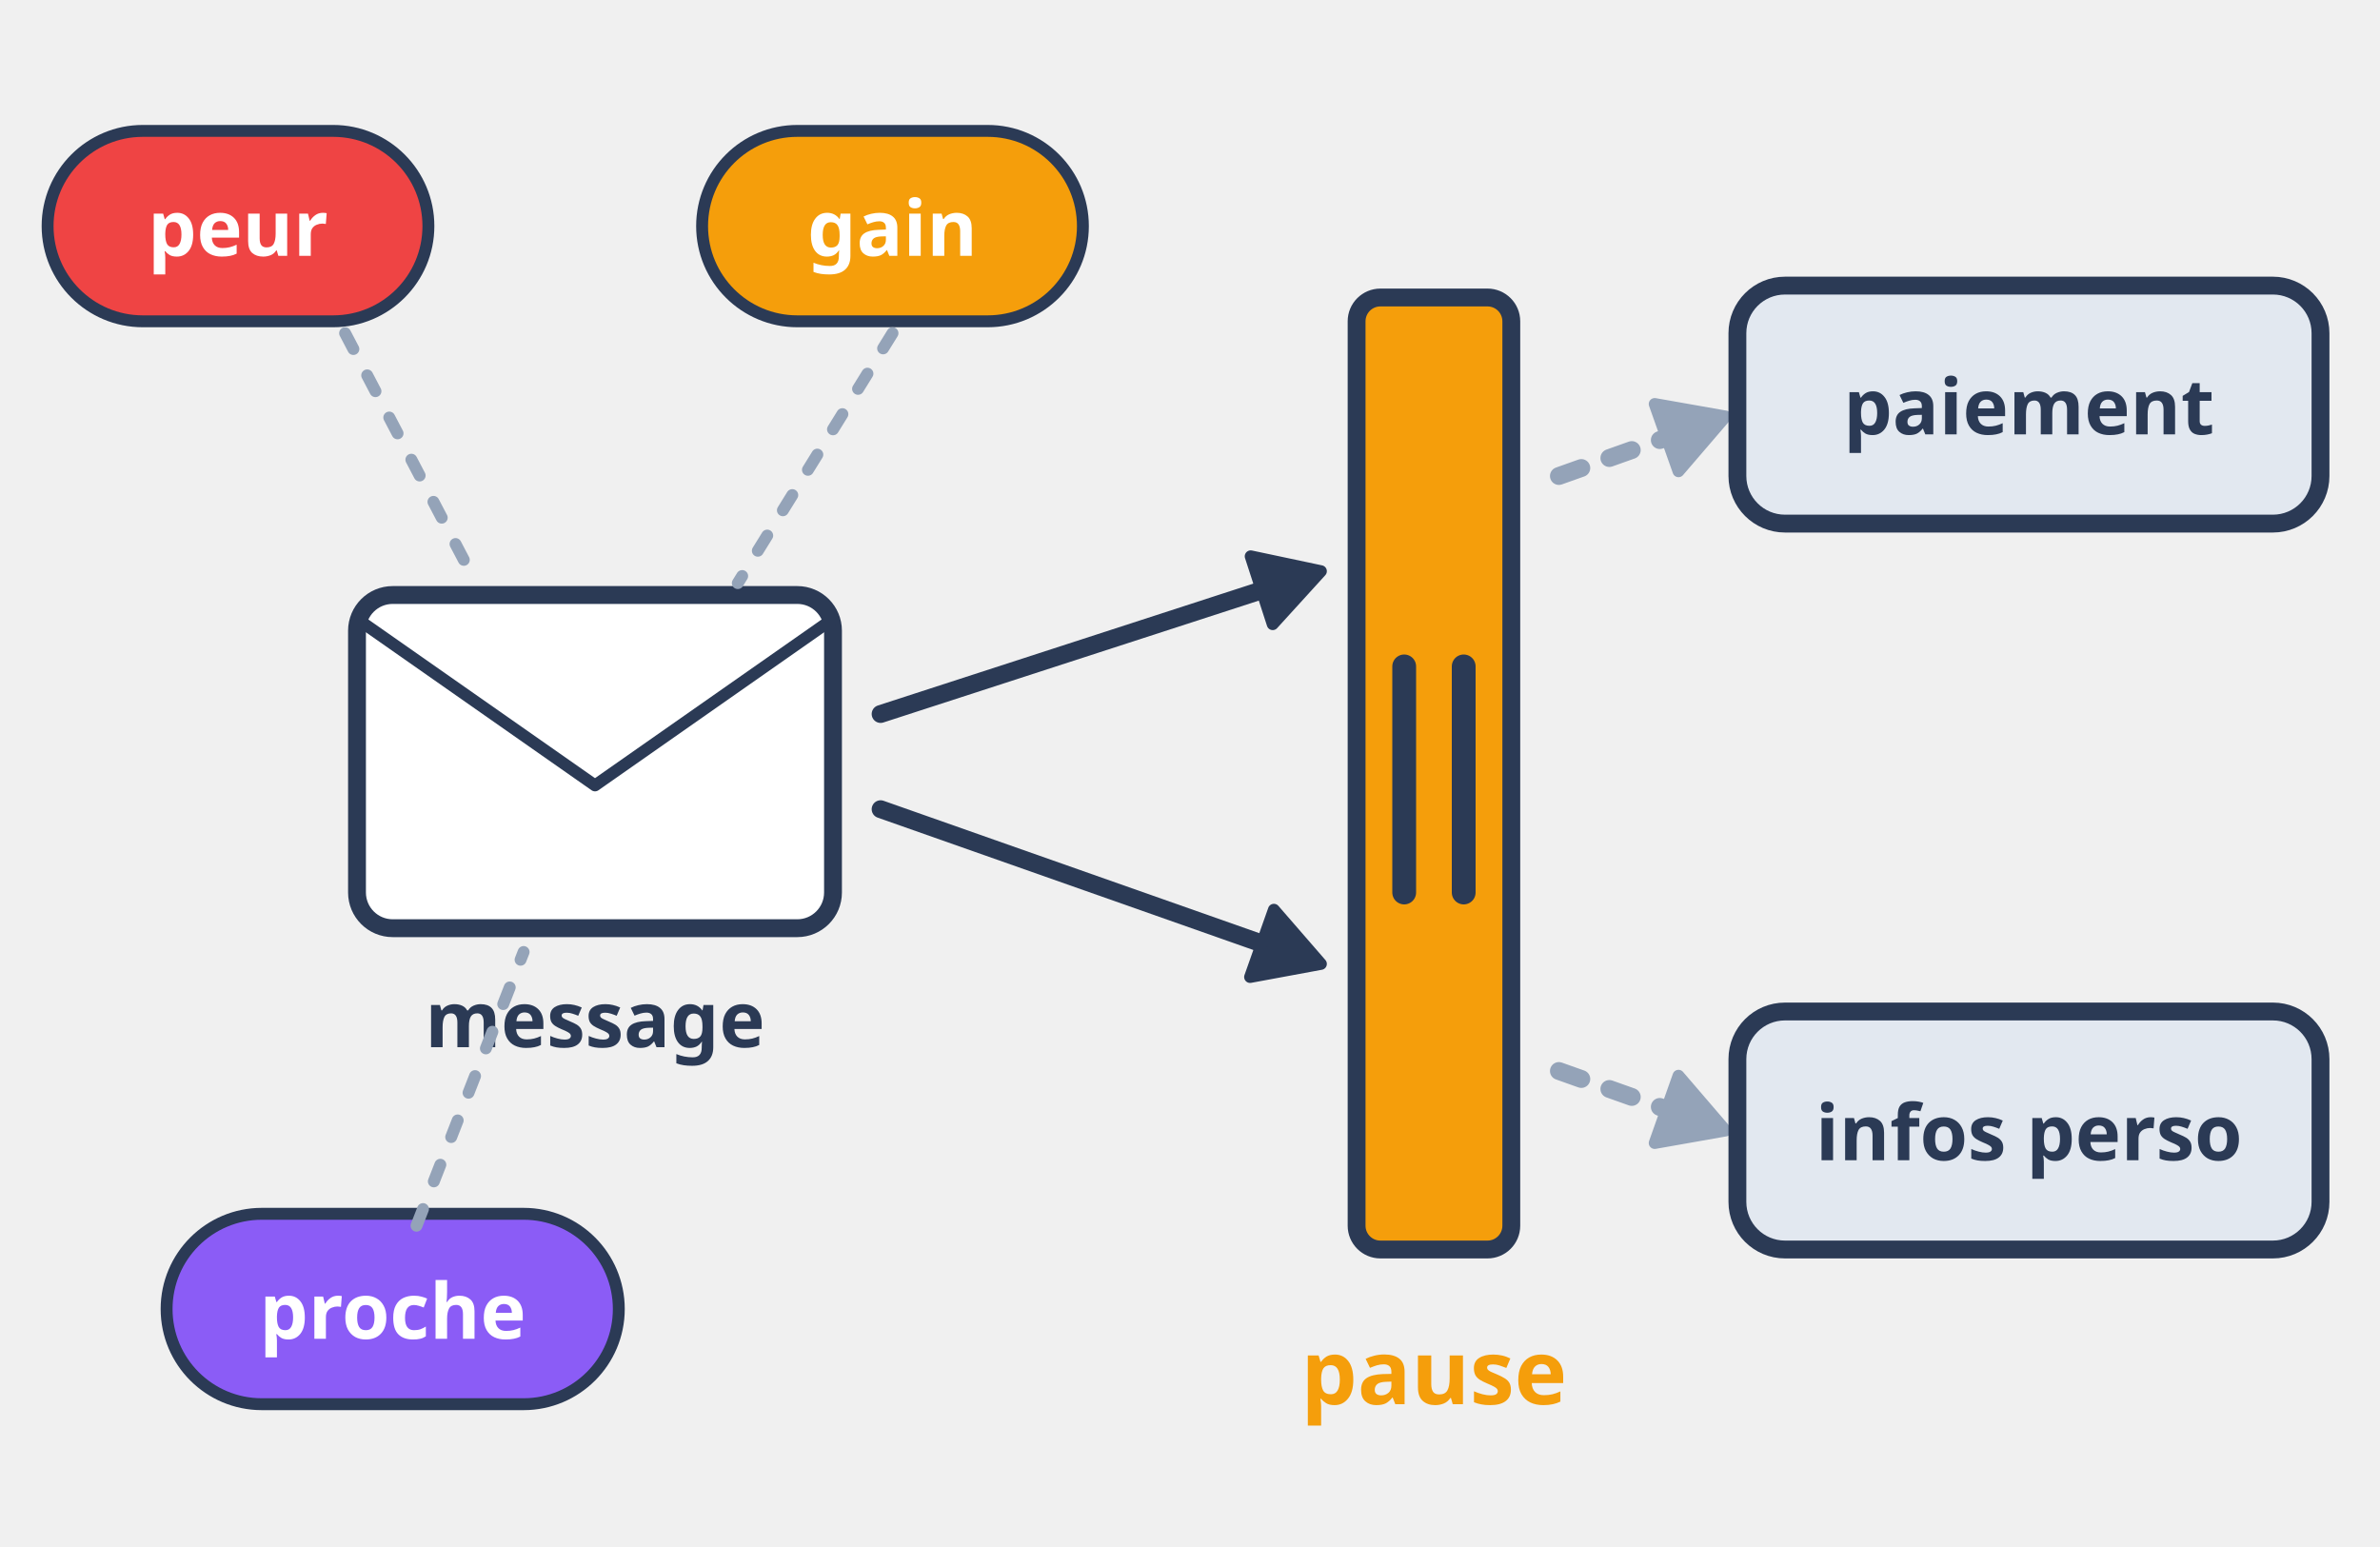
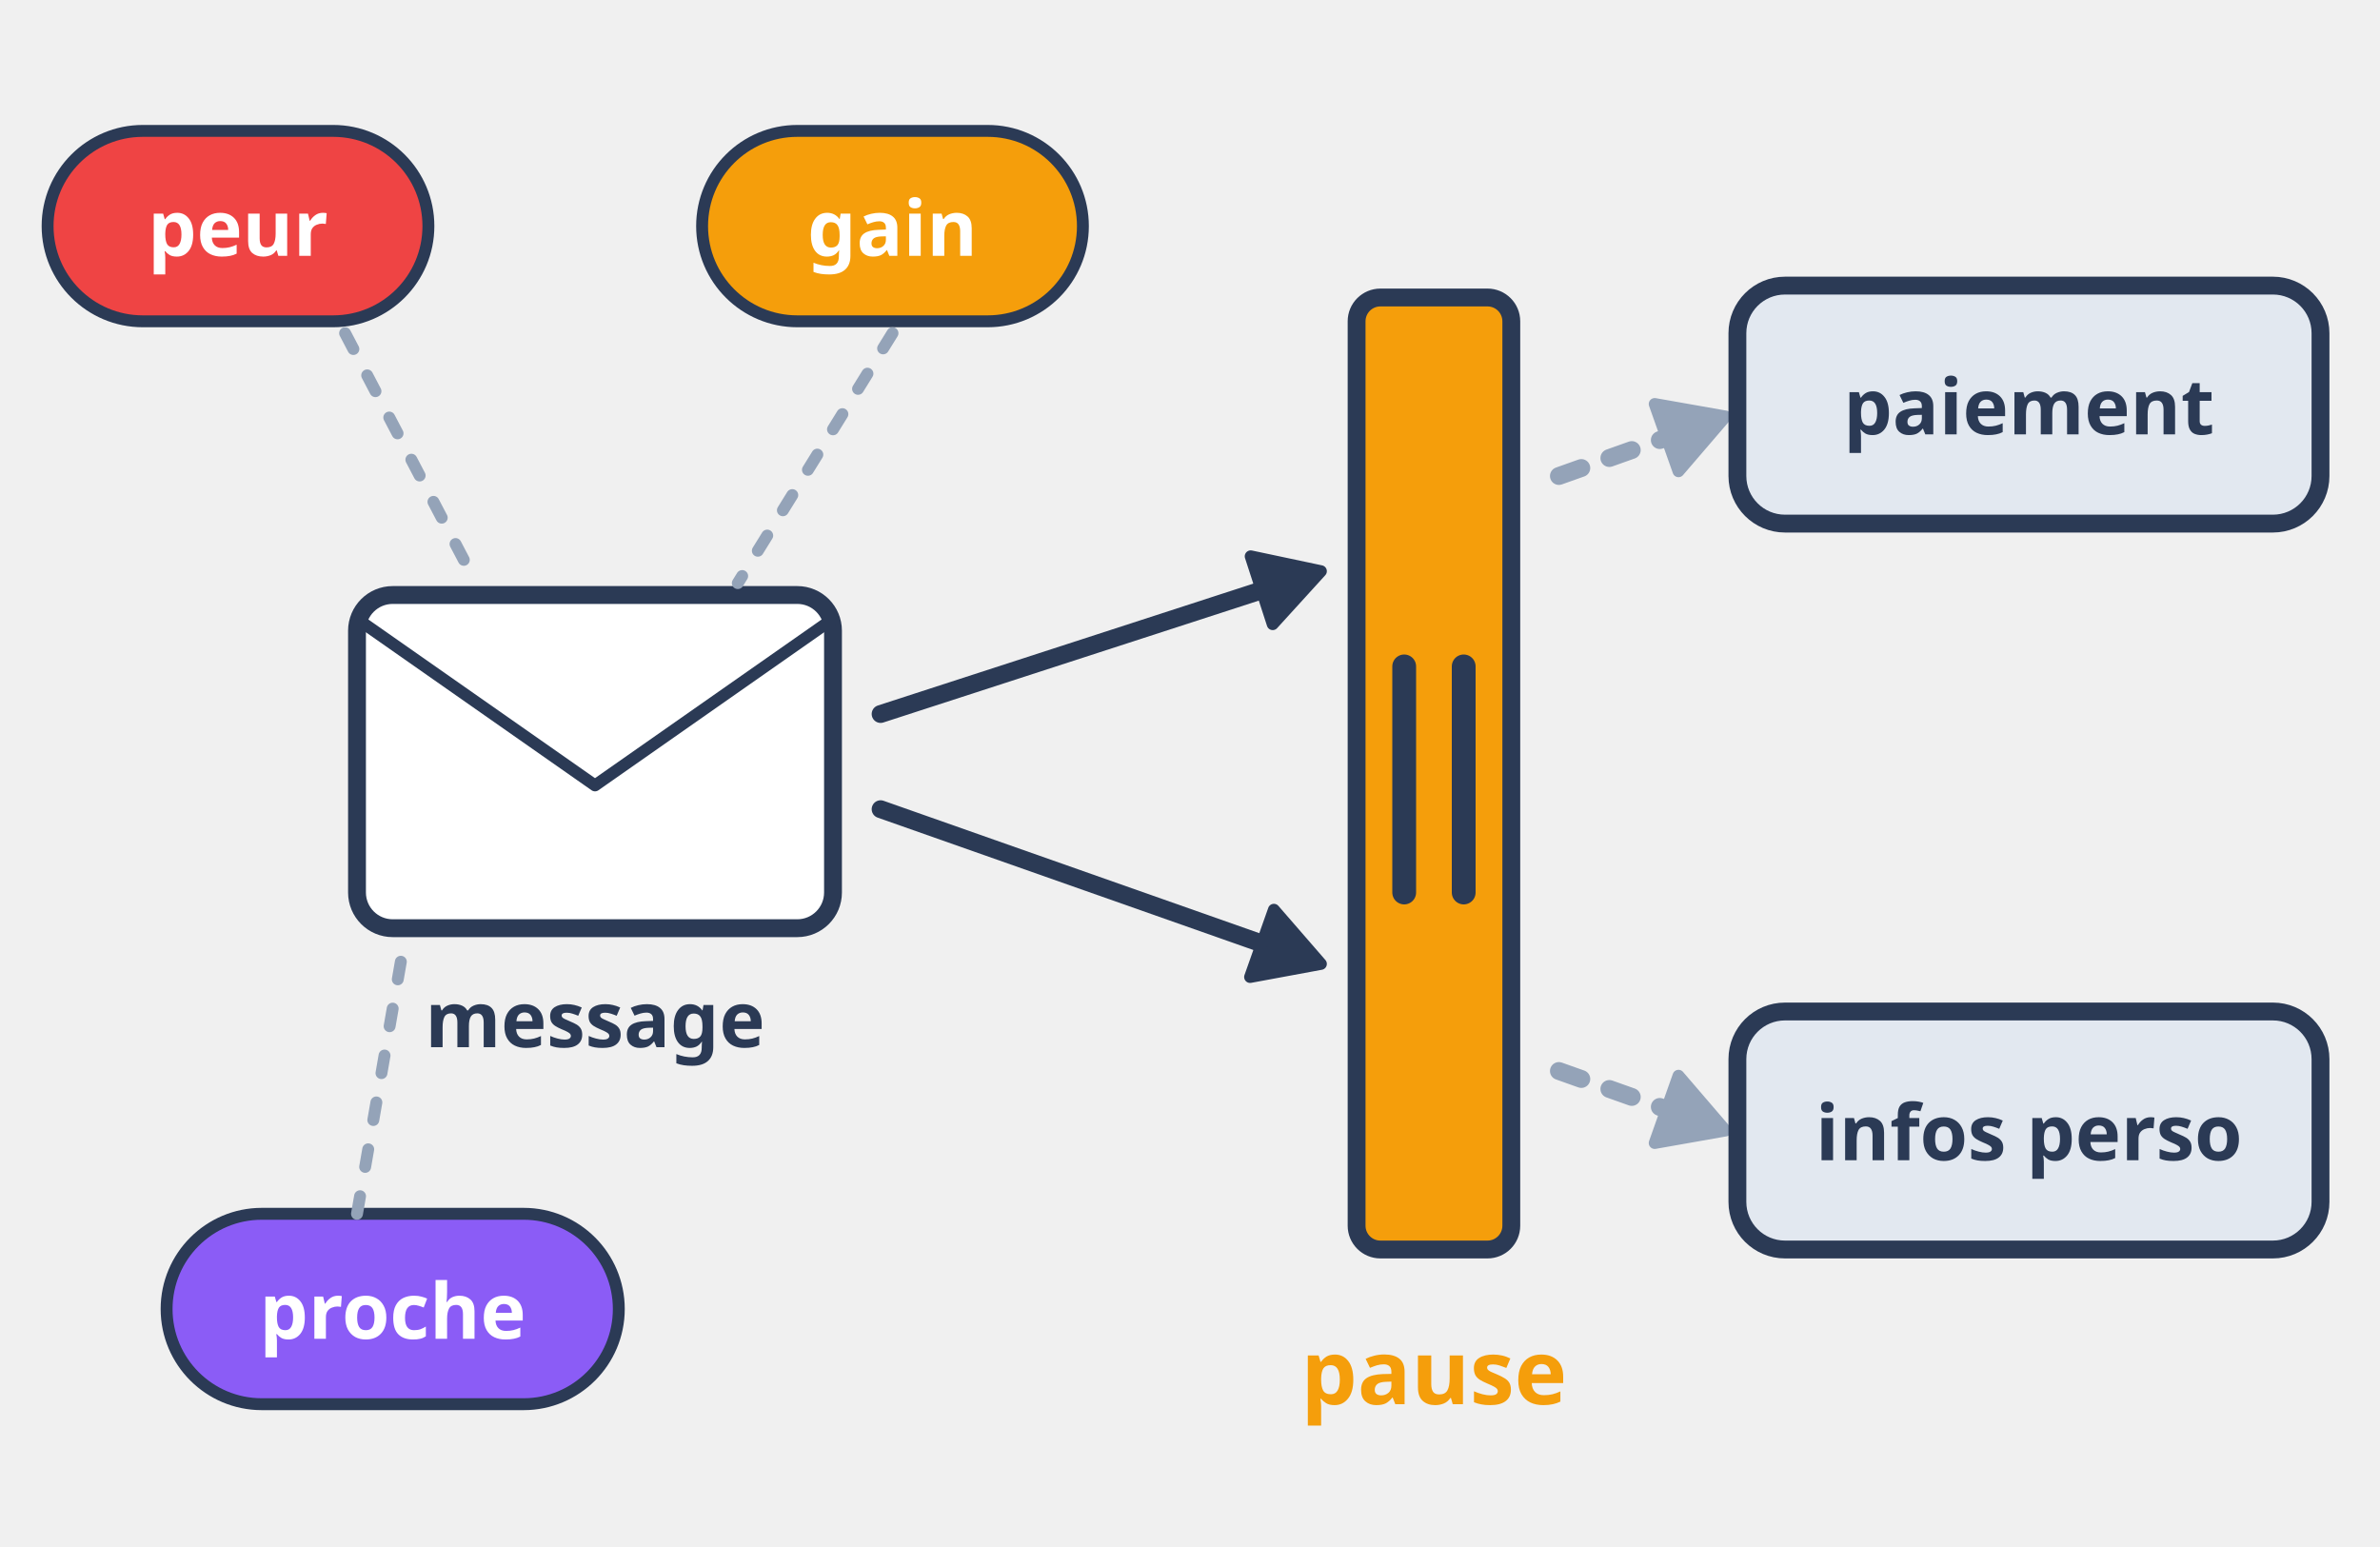
<svg xmlns="http://www.w3.org/2000/svg" viewBox="0 0 400 260" role="img">
  <style>@media (prefers-reduced-motion: reduce){*{animation:none!important}}</style>
  <g font-family="system-ui, sans-serif" font-weight="600" text-anchor="middle" stroke-linecap="round" stroke-linejoin="round">
    <rect x="60" y="100" width="80" height="56" rx="6" fill="#FFFFFF" stroke="#2B3A55" stroke-width="3" />
    <path d="M60 104L100 132L140 104" stroke="#2B3A55" stroke-width="2" fill="none" />
    <text x="100" y="176" font-size="13" fill="#2B3A55">message</text>
    <rect x="8" y="22" width="64" height="32" rx="16" fill="#EF4444" stroke="#2B3A55" stroke-width="2" />
    <text x="40" y="43" font-size="13" fill="#FFFFFF">peur</text>
    <rect x="118" y="22" width="64" height="32" rx="16" fill="#F59E0B" stroke="#2B3A55" stroke-width="2" />
    <text x="150" y="43" font-size="13" fill="#FFFFFF">gain</text>
    <rect x="28" y="204" width="76" height="32" rx="16" fill="#8B5CF6" stroke="#2B3A55" stroke-width="2" />
    <text x="66" y="225" font-size="13" fill="#FFFFFF">proche</text>
-     <path d="M58 56L80 98M150 56L124 98M70 206L88 160" stroke="#94A3B8" stroke-width="2" fill="none" stroke-dasharray="3 5" />
+     <path d="M58 56L80 98M150 56L124 98M60 204L68 158" stroke="#94A3B8" stroke-width="2" fill="none" stroke-dasharray="3 5" />
    <g>
      <line x1="148" y1="120" x2="213.0" y2="98.9" stroke="#2B3A55" stroke-width="3" />
      <polygon points="222.0,96.0 213.9,104.9 210.2,93.5" fill="#2B3A55" stroke="#2B3A55" stroke-width="2" />
    </g>
    <g>
      <line x1="148" y1="136" x2="213.0" y2="158.9" stroke="#2B3A55" stroke-width="3" />
      <polygon points="222.0,162.0 210.1,164.2 214.1,152.9" fill="#2B3A55" stroke="#2B3A55" stroke-width="2" />
    </g>
    <rect x="228" y="50" width="26" height="160" rx="4" fill="#F59E0B" stroke="#2B3A55" stroke-width="3" />
    <path d="M236 112V150M246 112V150" stroke="#2B3A55" stroke-width="4" fill="none" />
    <text x="241" y="236" font-size="15" fill="#F59E0B">pause</text>
    <g>
      <line x1="262" y1="80" x2="281.1" y2="73.2" stroke="#94A3B8" stroke-width="3" stroke-dasharray="4 5" />
      <polygon points="290.0,70.0 282.1,79.2 278.1,67.9" fill="#94A3B8" stroke="#94A3B8" stroke-width="2" />
    </g>
    <g>
      <line x1="262" y1="180" x2="281.1" y2="186.8" stroke="#94A3B8" stroke-width="3" stroke-dasharray="4 5" />
      <polygon points="290.0,190.0 278.1,192.1 282.1,180.8" fill="#94A3B8" stroke="#94A3B8" stroke-width="2" />
    </g>
    <rect x="292" y="48" width="98" height="40" rx="8" fill="#E2E8F0" stroke="#2B3A55" stroke-width="3" />
    <text x="341" y="73" font-size="13" fill="#2B3A55">paiement</text>
    <rect x="292" y="170" width="98" height="40" rx="8" fill="#E2E8F0" stroke="#2B3A55" stroke-width="3" />
    <text x="341" y="195" font-size="13" fill="#2B3A55">infos perso</text>
  </g>
</svg>
